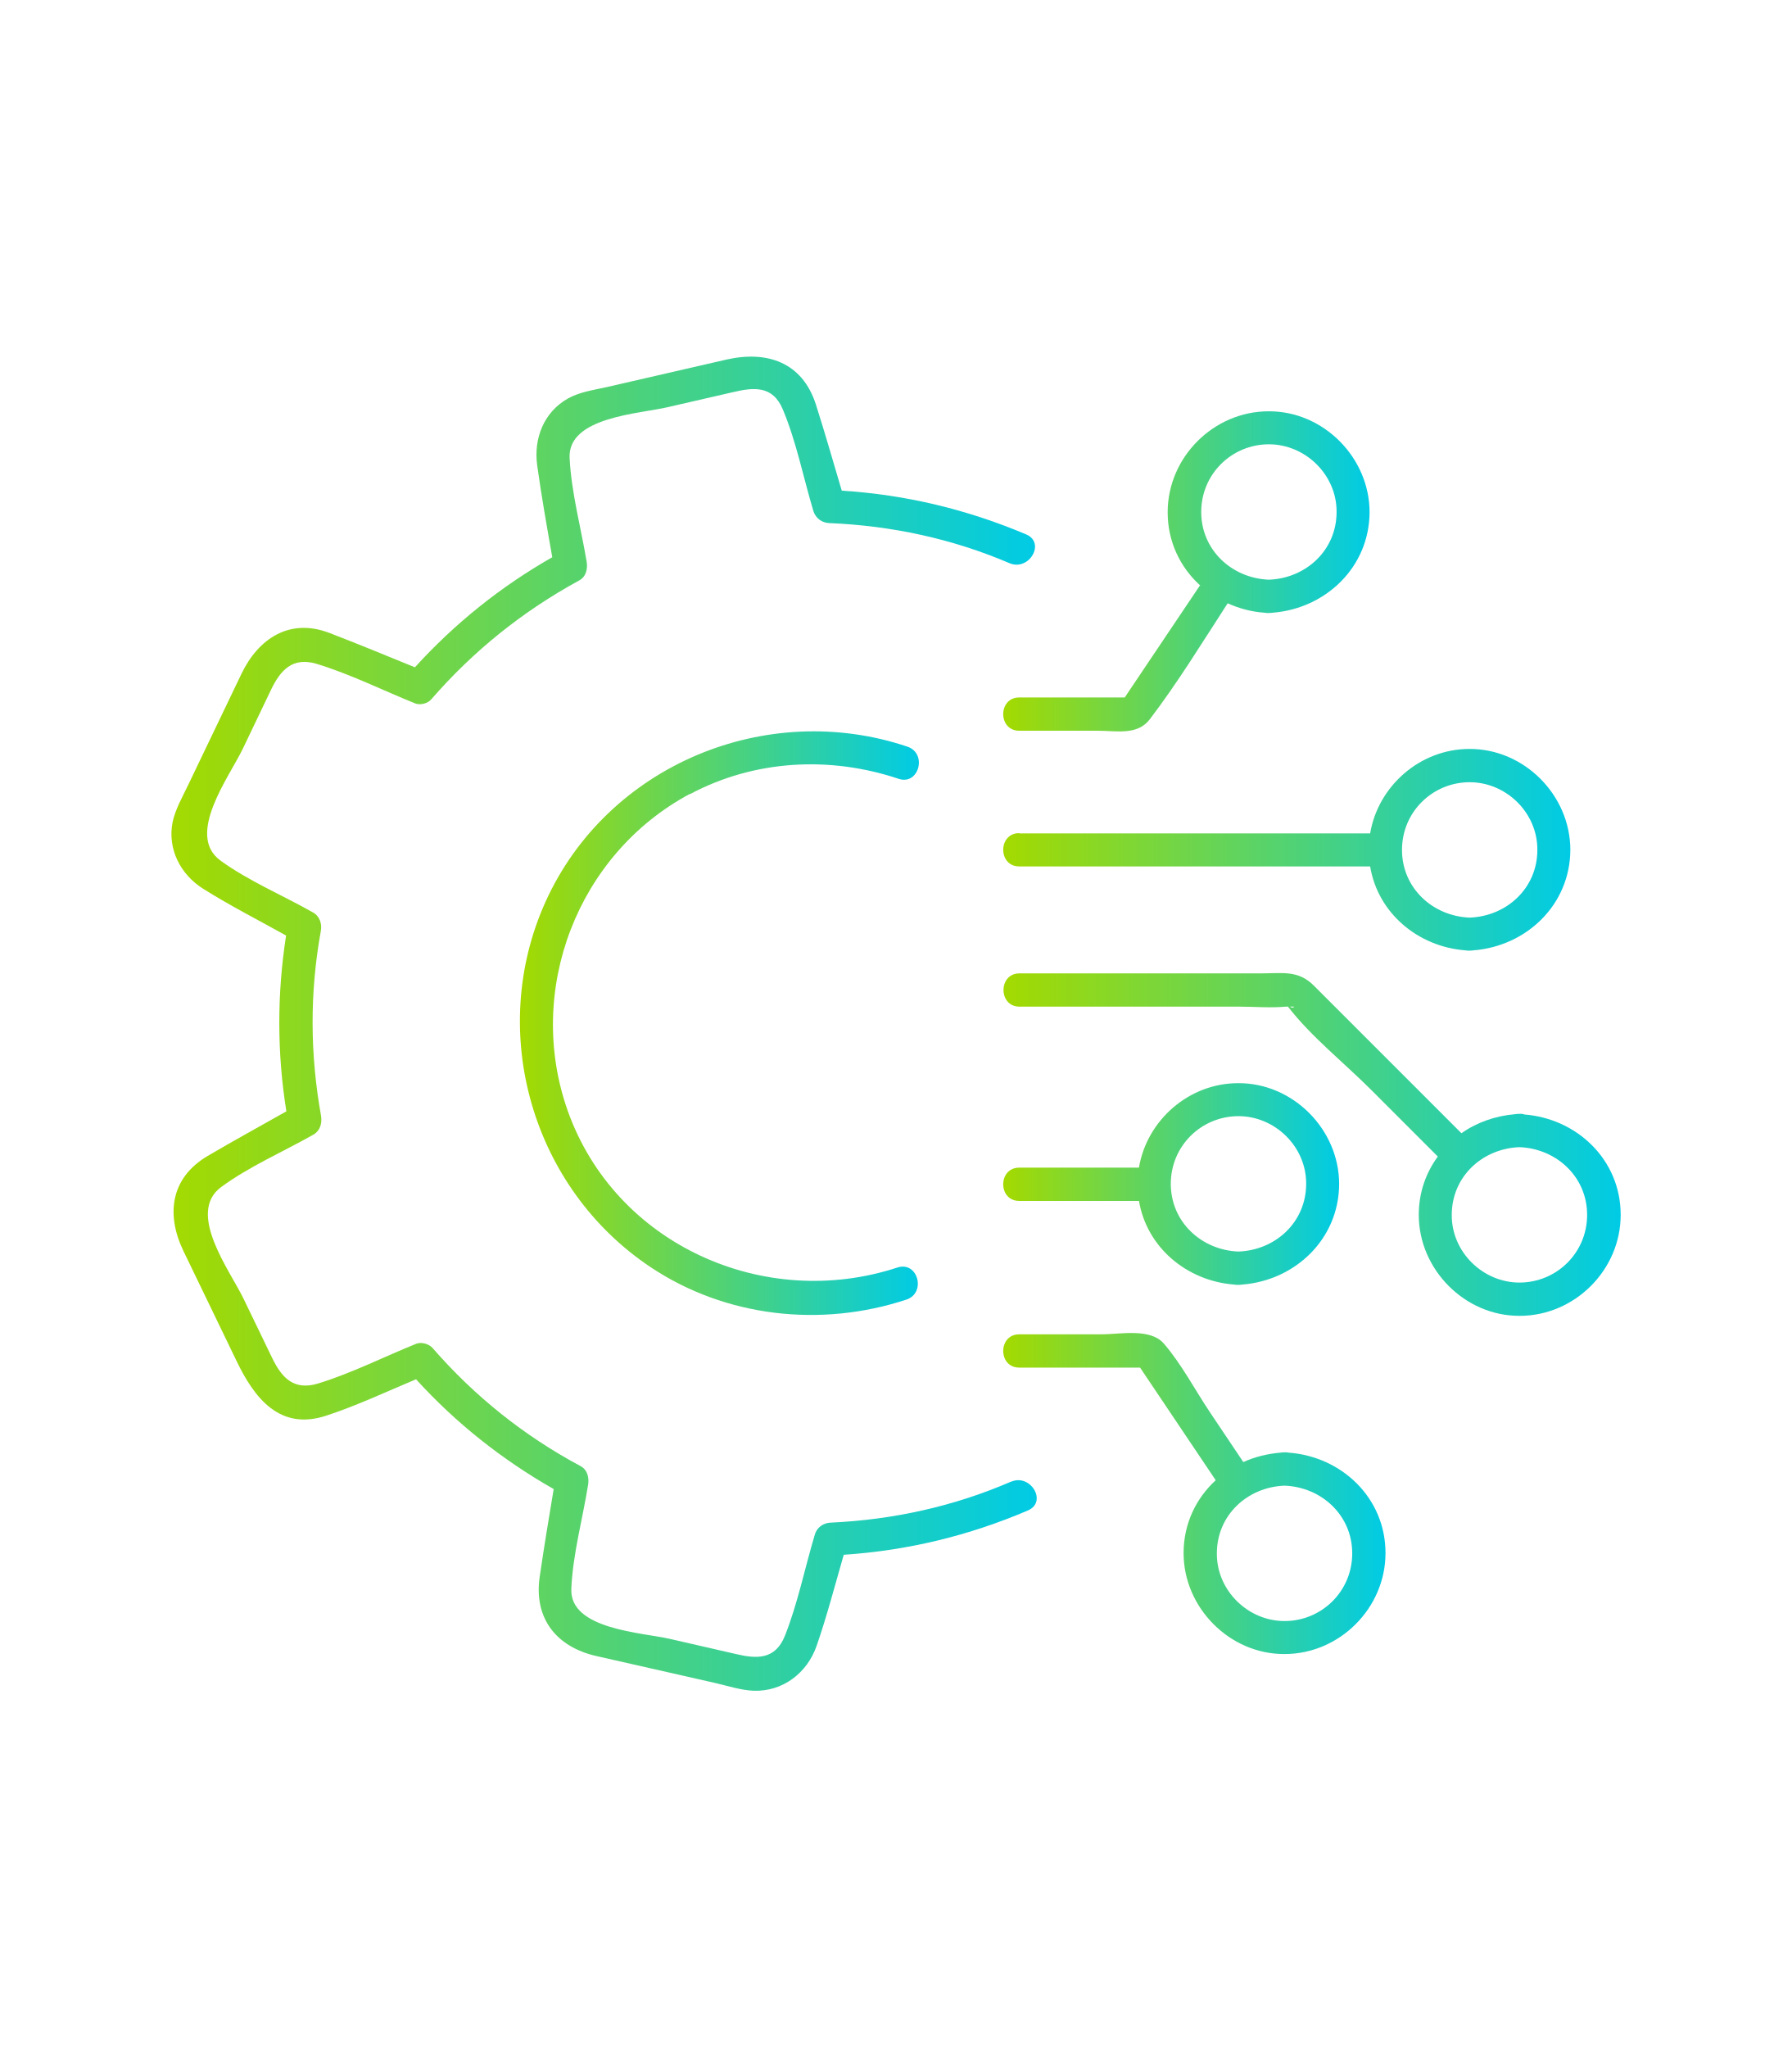
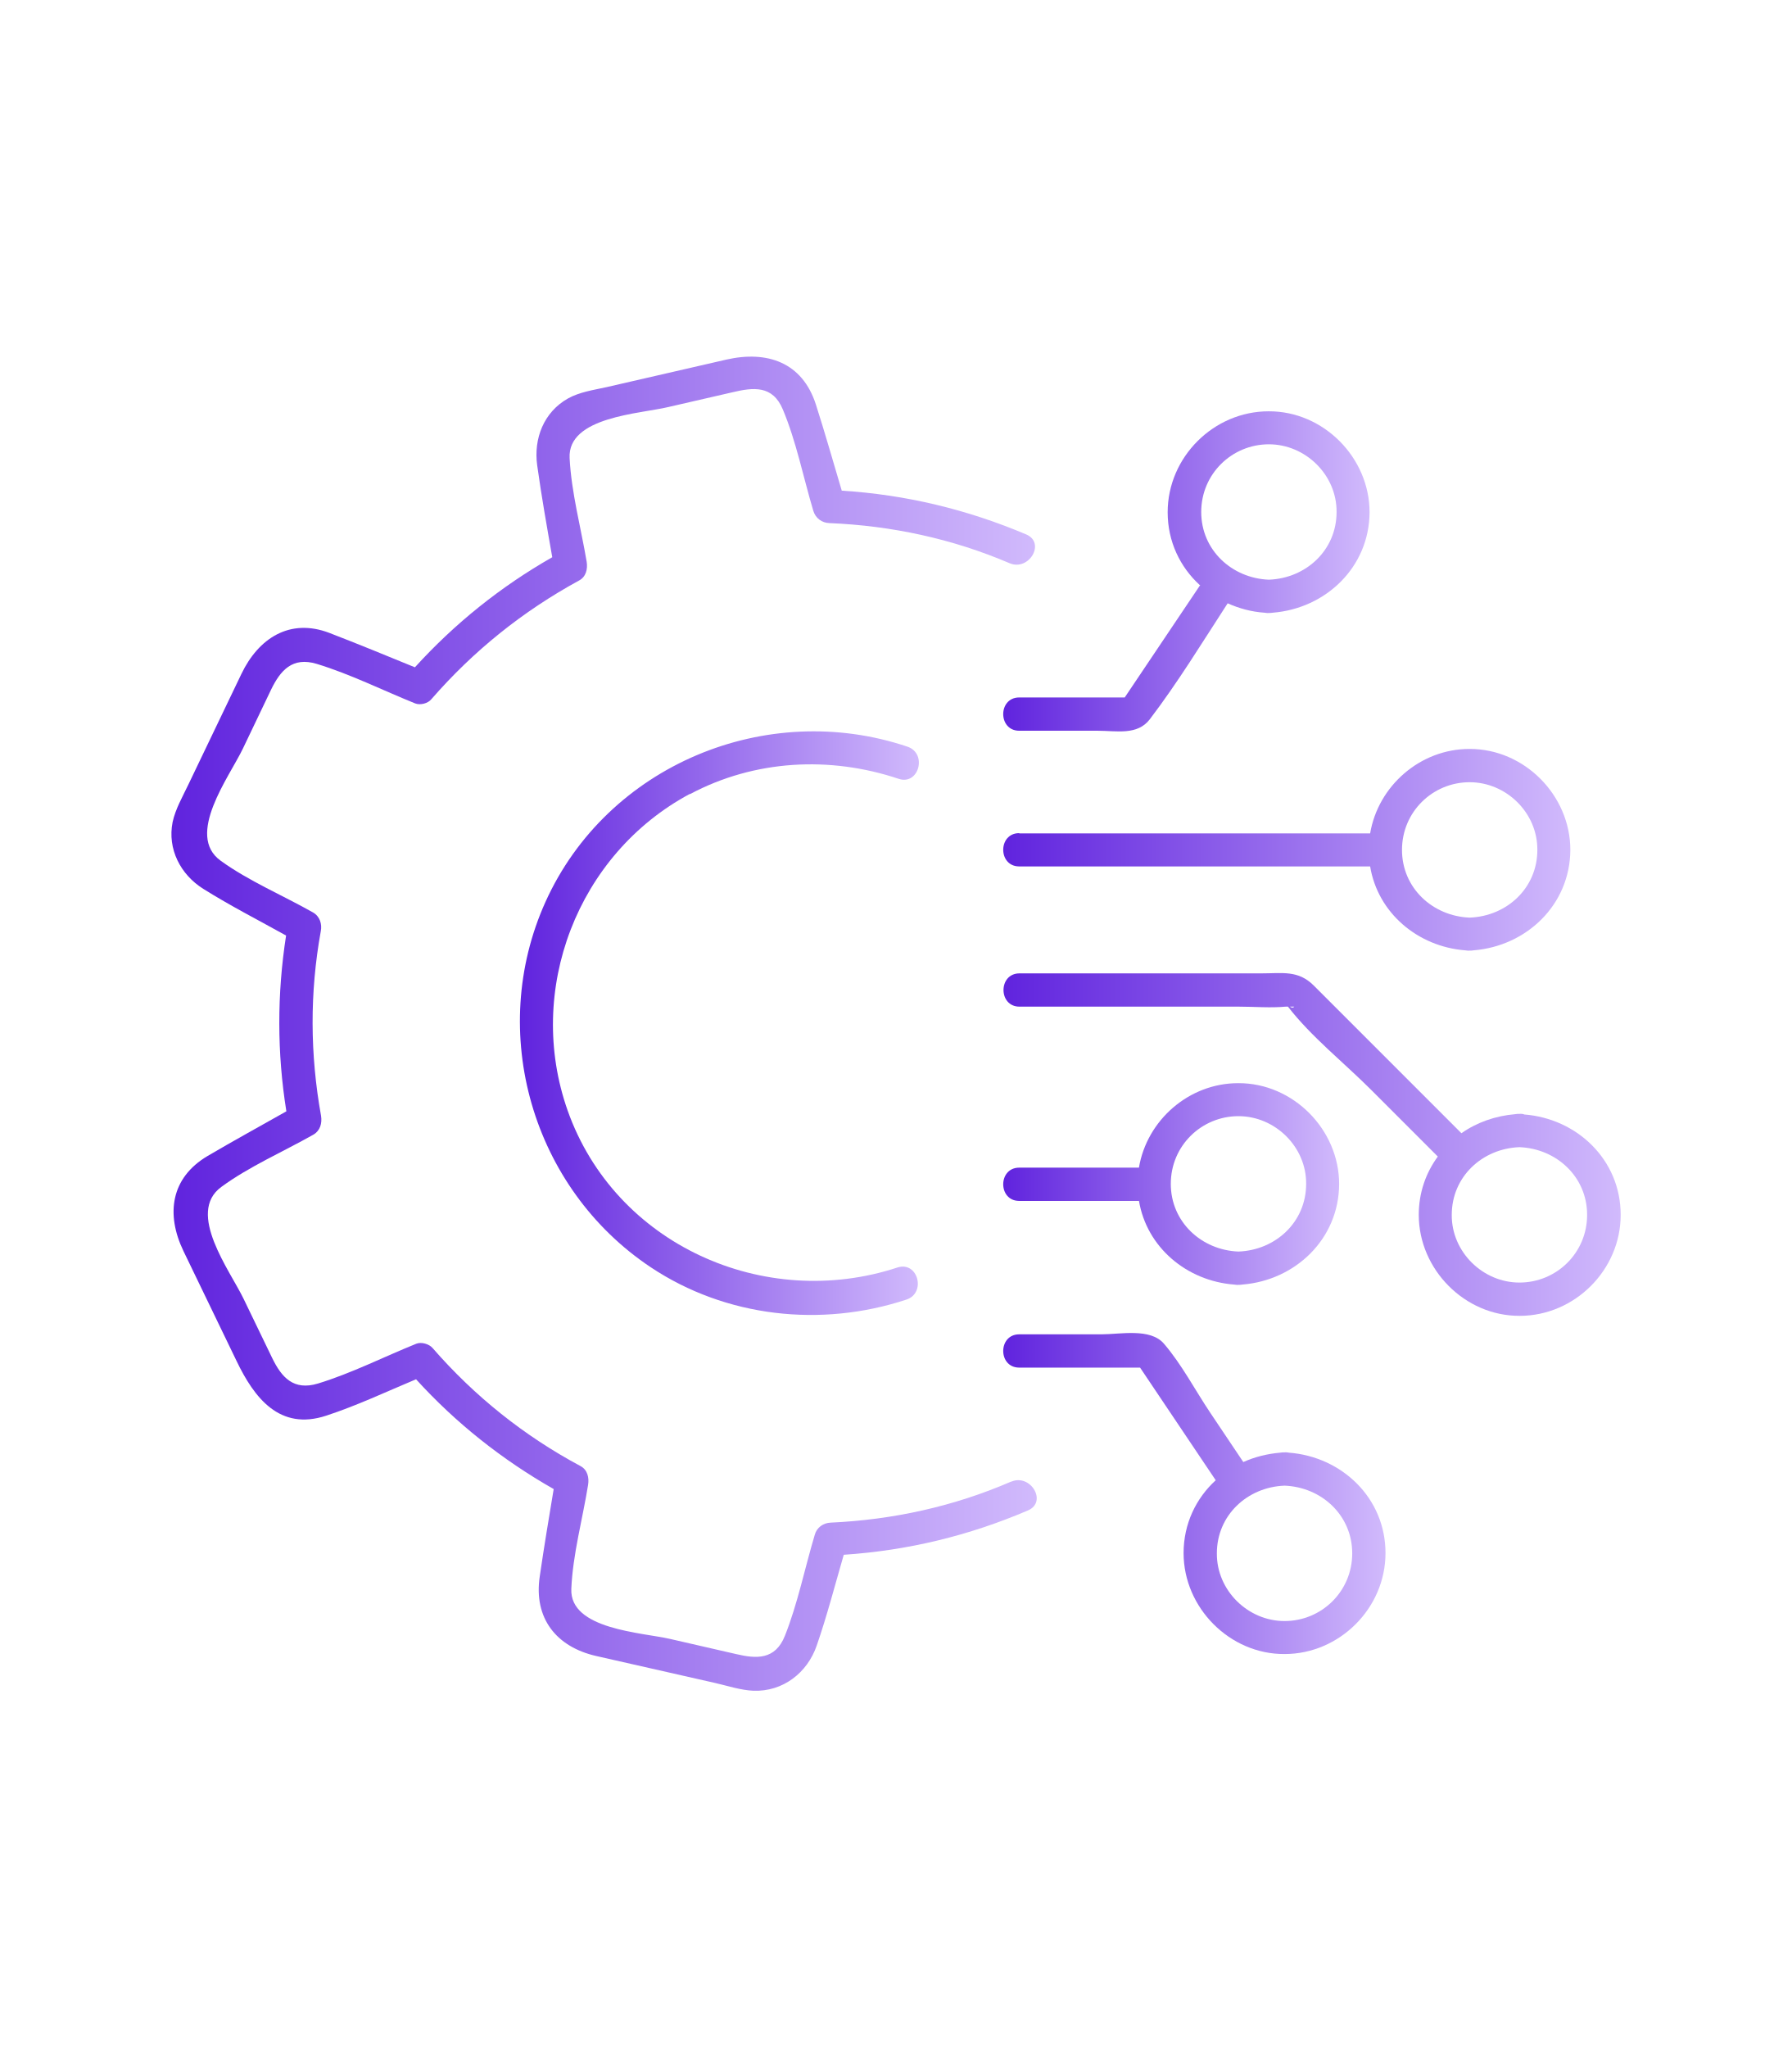
<svg xmlns="http://www.w3.org/2000/svg" xmlns:xlink="http://www.w3.org/1999/xlink" id="Layer_1" data-name="Layer 1" width="63" height="72" viewBox="0 0 63 72">
  <defs>
    <style>
      .cls-1 {
        fill: url(#New_Gradient_Swatch_1-2);
      }

      .cls-2 {
        fill: url(#New_Gradient_Swatch_1-6);
      }

      .cls-3 {
        fill: url(#New_Gradient_Swatch_1-3);
      }

      .cls-4 {
        fill: url(#New_Gradient_Swatch_1-5);
      }

      .cls-5 {
        fill: url(#New_Gradient_Swatch_1-4);
      }

      .cls-6 {
        fill: url(#New_Gradient_Swatch_1-7);
      }

      .cls-7 {
        fill: url(#New_Gradient_Swatch_1);
      }
    </style>
    <linearGradient id="New_Gradient_Swatch_1" data-name="New Gradient Swatch 1" x1="35.28" y1="41.62" x2="47.09" y2="41.62" gradientUnits="userSpaceOnUse">
-       <stop offset="0" stop-color="#a4da00" />
-       <stop offset="1" stop-color="#00cbe5" />
+       <stop offset="0" stop-color="#6023DE" />
+       <stop offset="1" stop-color="#D1BAFC" />
    </linearGradient>
    <linearGradient id="New_Gradient_Swatch_1-2" data-name="New Gradient Swatch 1" y1="29.88" x2="55.23" y2="29.88" xlink:href="#New_Gradient_Swatch_1" />
    <linearGradient id="New_Gradient_Swatch_1-3" data-name="New Gradient Swatch 1" y1="52.51" x2="48.72" y2="52.51" xlink:href="#New_Gradient_Swatch_1" />
    <linearGradient id="New_Gradient_Swatch_1-4" data-name="New Gradient Swatch 1" y1="20.09" x2="48.17" y2="20.09" xlink:href="#New_Gradient_Swatch_1" />
    <linearGradient id="New_Gradient_Swatch_1-5" data-name="New Gradient Swatch 1" y1="40.23" x2="56.98" y2="40.23" xlink:href="#New_Gradient_Swatch_1" />
    <linearGradient id="New_Gradient_Swatch_1-6" data-name="New Gradient Swatch 1" x1="18.28" y1="35.97" x2="32.32" y2="35.97" xlink:href="#New_Gradient_Swatch_1" />
    <linearGradient id="New_Gradient_Swatch_1-7" data-name="New Gradient Swatch 1" x1="6.02" y1="36" x2="36.44" y2="36" xlink:href="#New_Gradient_Swatch_1" />
  </defs>
  <path class="cls-7" d="M40.05,42.21c.27,1.64,1.68,2.82,3.34,2.95.05,0,.1.02.15.01.05,0,.1,0,.15-.01,1.86-.15,3.39-1.6,3.4-3.53,0-1.92-1.62-3.56-3.55-3.55-1.73,0-3.21,1.3-3.49,2.97h-4.21c-.75,0-.75,1.17,0,1.17h4.21ZM43.55,39.24c1.29,0,2.39,1.08,2.38,2.38,0,1.34-1.07,2.33-2.38,2.38-1.3-.05-2.38-1.04-2.38-2.38s1.08-2.38,2.38-2.38Z" />
  <path class="cls-1" d="M35.84,29.29c-.75,0-.75,1.17,0,1.17h12.34c.27,1.64,1.68,2.82,3.34,2.95.05,0,.1.02.15.01.05,0,.1,0,.15-.01,1.86-.15,3.39-1.6,3.4-3.53,0-1.92-1.62-3.56-3.55-3.55-1.73,0-3.21,1.3-3.49,2.97h-12.34ZM51.68,27.5c1.29,0,2.39,1.08,2.38,2.38,0,1.34-1.07,2.33-2.38,2.38-1.3-.05-2.38-1.04-2.38-2.38s1.08-2.38,2.38-2.38Z" />
  <path class="cls-3" d="M45.32,51.07s-.1-.02-.15-.01c-.05,0-.1,0-.15.01-.46.04-.9.15-1.3.33-.39-.58-.77-1.15-1.16-1.73-.53-.79-1.01-1.71-1.63-2.43-.48-.56-1.53-.33-2.2-.33h-2.89c-.75,0-.75,1.17,0,1.17h4.25c.89,1.32,1.77,2.64,2.66,3.96-.69.63-1.13,1.53-1.13,2.56,0,1.92,1.62,3.56,3.55,3.55,1.93,0,3.55-1.61,3.55-3.55s-1.54-3.39-3.4-3.53ZM45.17,56.99c-1.29,0-2.39-1.08-2.38-2.38,0-1.34,1.07-2.33,2.38-2.38,1.3.05,2.38,1.04,2.38,2.38s-1.08,2.38-2.38,2.38Z" />
  <path class="cls-5" d="M42.21,20.56c-.89,1.32-1.77,2.64-2.66,3.96h-3.71c-.75,0-.75,1.17,0,1.17h2.76c.67,0,1.39.17,1.83-.4.99-1.3,1.85-2.71,2.74-4.08.4.18.84.3,1.29.33.05,0,.1.02.15.01.05,0,.1,0,.15-.01,1.86-.15,3.39-1.6,3.4-3.53,0-1.92-1.62-3.56-3.55-3.55-1.93,0-3.55,1.61-3.55,3.55,0,1.03.44,1.93,1.13,2.56ZM44.62,15.62c1.29,0,2.39,1.08,2.38,2.38,0,1.34-1.07,2.33-2.38,2.38-1.3-.05-2.38-1.04-2.38-2.38s1.08-2.38,2.38-2.38Z" />
  <path class="cls-4" d="M53.58,39.17s-.1-.02-.15-.01c-.05,0-.1,0-.15.01-.7.06-1.35.29-1.89.67-1.73-1.73-3.46-3.46-5.19-5.19-.55-.55-1.1-.43-1.84-.43h-8.51c-.75,0-.75,1.17,0,1.17h7.72c.54,0,1.11.05,1.64,0,0,0,.04,0,.08,0,.82,1.06,1.97,1.97,2.92,2.92.78.78,1.57,1.57,2.35,2.35-.42.57-.67,1.27-.67,2.05,0,1.92,1.62,3.56,3.55,3.55,1.93,0,3.55-1.61,3.55-3.55s-1.54-3.39-3.4-3.53ZM45.36,35.39c.07,0,.14,0,.15,0-.04.05-.09.04-.15,0ZM53.43,45.09c-1.29,0-2.39-1.08-2.38-2.38,0-1.34,1.07-2.33,2.38-2.38,1.3.05,2.38,1.04,2.38,2.38s-1.08,2.38-2.38,2.38Z" />
  <path class="cls-2" d="M24.26,27.92c2.27-1.21,4.92-1.35,7.34-.54.71.24,1.02-.89.31-1.13-4.96-1.67-10.56.65-12.73,5.46-2.06,4.57-.47,10.06,3.7,12.84,2.64,1.76,5.99,2.13,8.99,1.14.71-.23.41-1.36-.31-1.13-4.68,1.54-9.93-.8-11.6-5.52-1.49-4.22.34-9.01,4.3-11.13Z" />
  <path class="cls-6" d="M35.55,52.09c-2.01.87-4.15,1.34-6.34,1.44-.26.01-.49.17-.56.43-.35,1.17-.6,2.42-1.05,3.55-.34.85-1,.81-1.72.64-.77-.18-1.54-.35-2.31-.53-.99-.23-3.54-.33-3.48-1.76.05-1.21.4-2.47.59-3.66.04-.25-.02-.53-.27-.66-1.98-1.06-3.72-2.45-5.2-4.15-.12-.14-.39-.22-.57-.15-1.14.46-2.28,1.04-3.46,1.4-.86.26-1.28-.22-1.61-.9-.33-.69-.67-1.38-1-2.07-.48-1-2.03-3.03-.79-3.94.98-.72,2.18-1.24,3.24-1.84.24-.14.31-.4.27-.66-.39-2.16-.4-4.34-.01-6.49.05-.25-.03-.52-.27-.66-1.06-.6-2.27-1.11-3.25-1.82-1.25-.9.3-2.94.78-3.94.33-.69.66-1.38.99-2.07.33-.68.75-1.17,1.61-.91,1.18.36,2.32.93,3.46,1.39.18.07.45,0,.57-.15,1.48-1.7,3.21-3.09,5.19-4.17.25-.13.31-.41.27-.66-.2-1.19-.54-2.44-.6-3.65-.07-1.45,2.47-1.55,3.47-1.79.75-.17,1.51-.35,2.26-.52.72-.17,1.41-.26,1.77.61.47,1.12.72,2.39,1.07,3.56.08.26.3.42.56.43,2.19.09,4.33.55,6.34,1.41.68.29,1.28-.71.59-1.01-2.08-.88-4.24-1.4-6.49-1.54-.3-1.01-.59-2.03-.91-3.03-.48-1.49-1.72-1.9-3.14-1.58-1.41.32-2.81.65-4.22.97-.45.1-.95.17-1.36.4-.85.48-1.21,1.41-1.08,2.35.15,1.08.34,2.15.53,3.23-1.81,1.03-3.43,2.33-4.83,3.87-1-.41-2-.82-3.01-1.21-1.39-.53-2.49.19-3.09,1.44-.62,1.3-1.25,2.6-1.87,3.9-.2.42-.45.85-.55,1.31-.19.95.28,1.85,1.08,2.35.94.59,1.94,1.1,2.91,1.64-.32,2.06-.32,4.12.01,6.18-.92.52-1.85,1.03-2.77,1.57-1.3.77-1.47,2.05-.85,3.34.62,1.29,1.25,2.58,1.87,3.87.62,1.29,1.51,2.46,3.15,1.92,1.07-.35,2.11-.84,3.16-1.28,1.4,1.54,3.03,2.83,4.84,3.86-.17,1.02-.34,2.04-.49,3.07-.22,1.47.58,2.48,1.99,2.8,1.4.32,2.79.63,4.19.95.43.1.89.25,1.33.27,1.04.04,1.9-.63,2.23-1.59.36-1.04.64-2.12.95-3.19,2.25-.15,4.4-.67,6.48-1.56.69-.3.09-1.3-.59-1.01Z" />
</svg>
